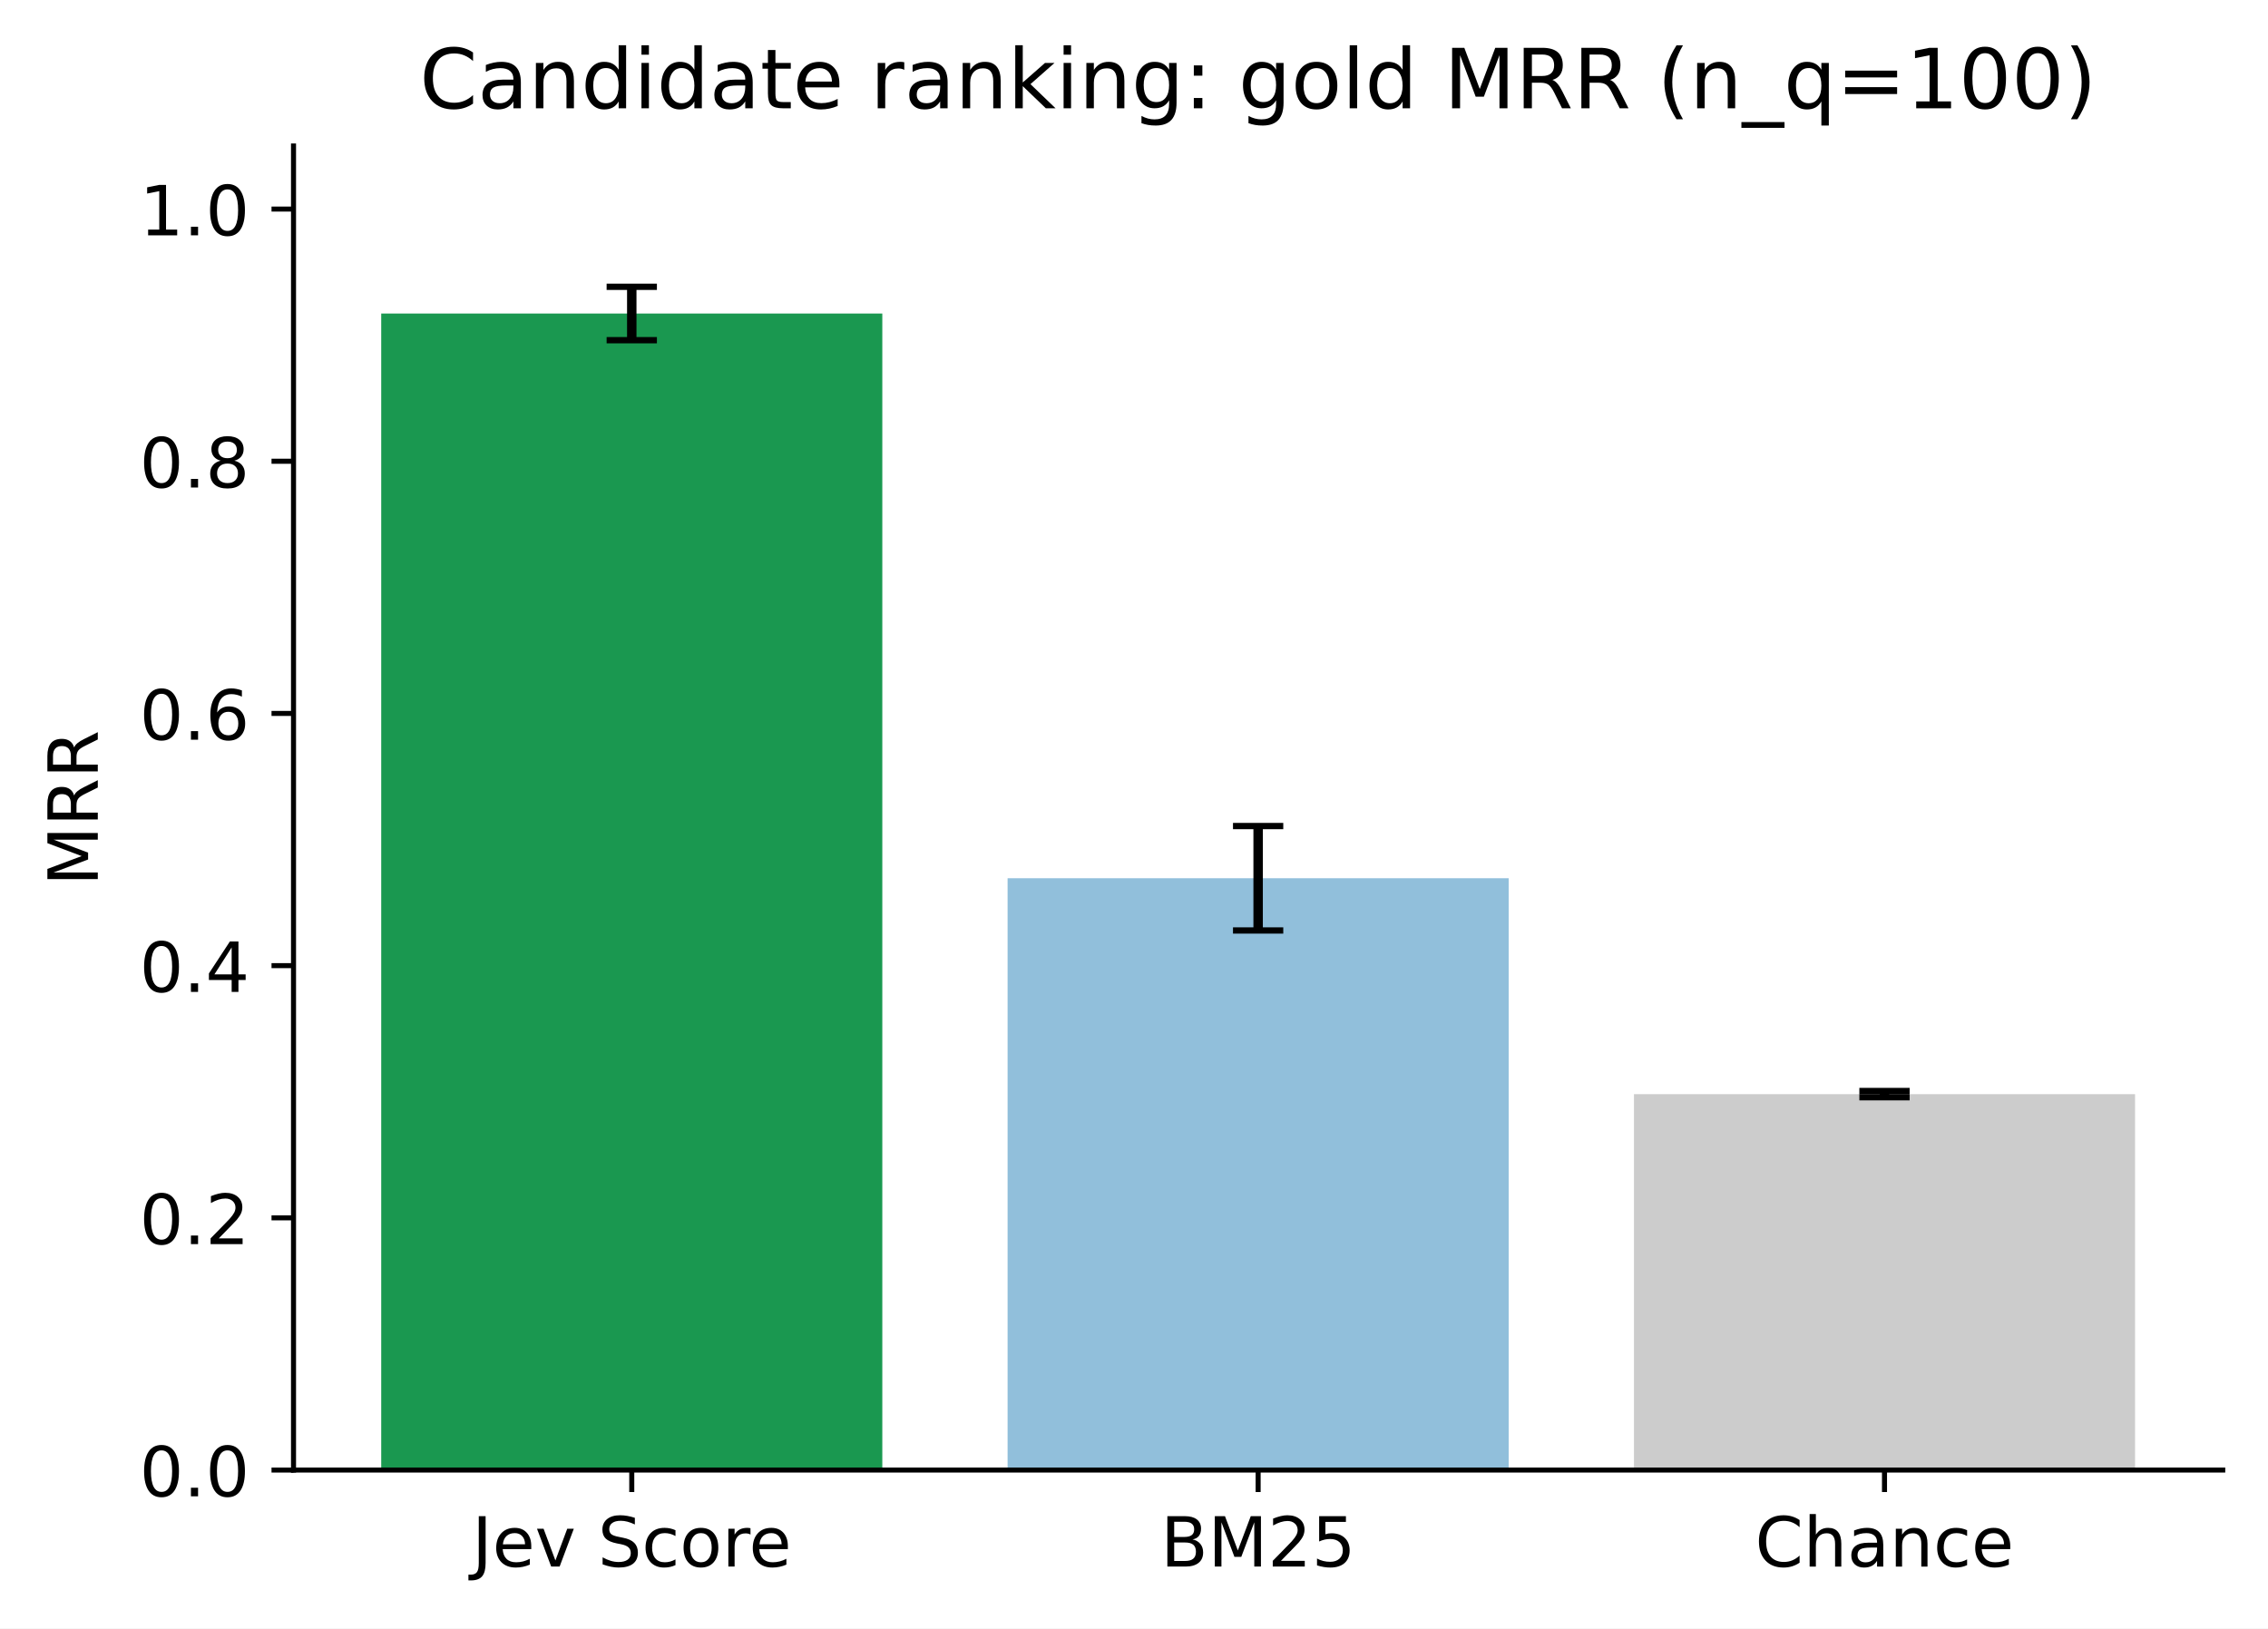
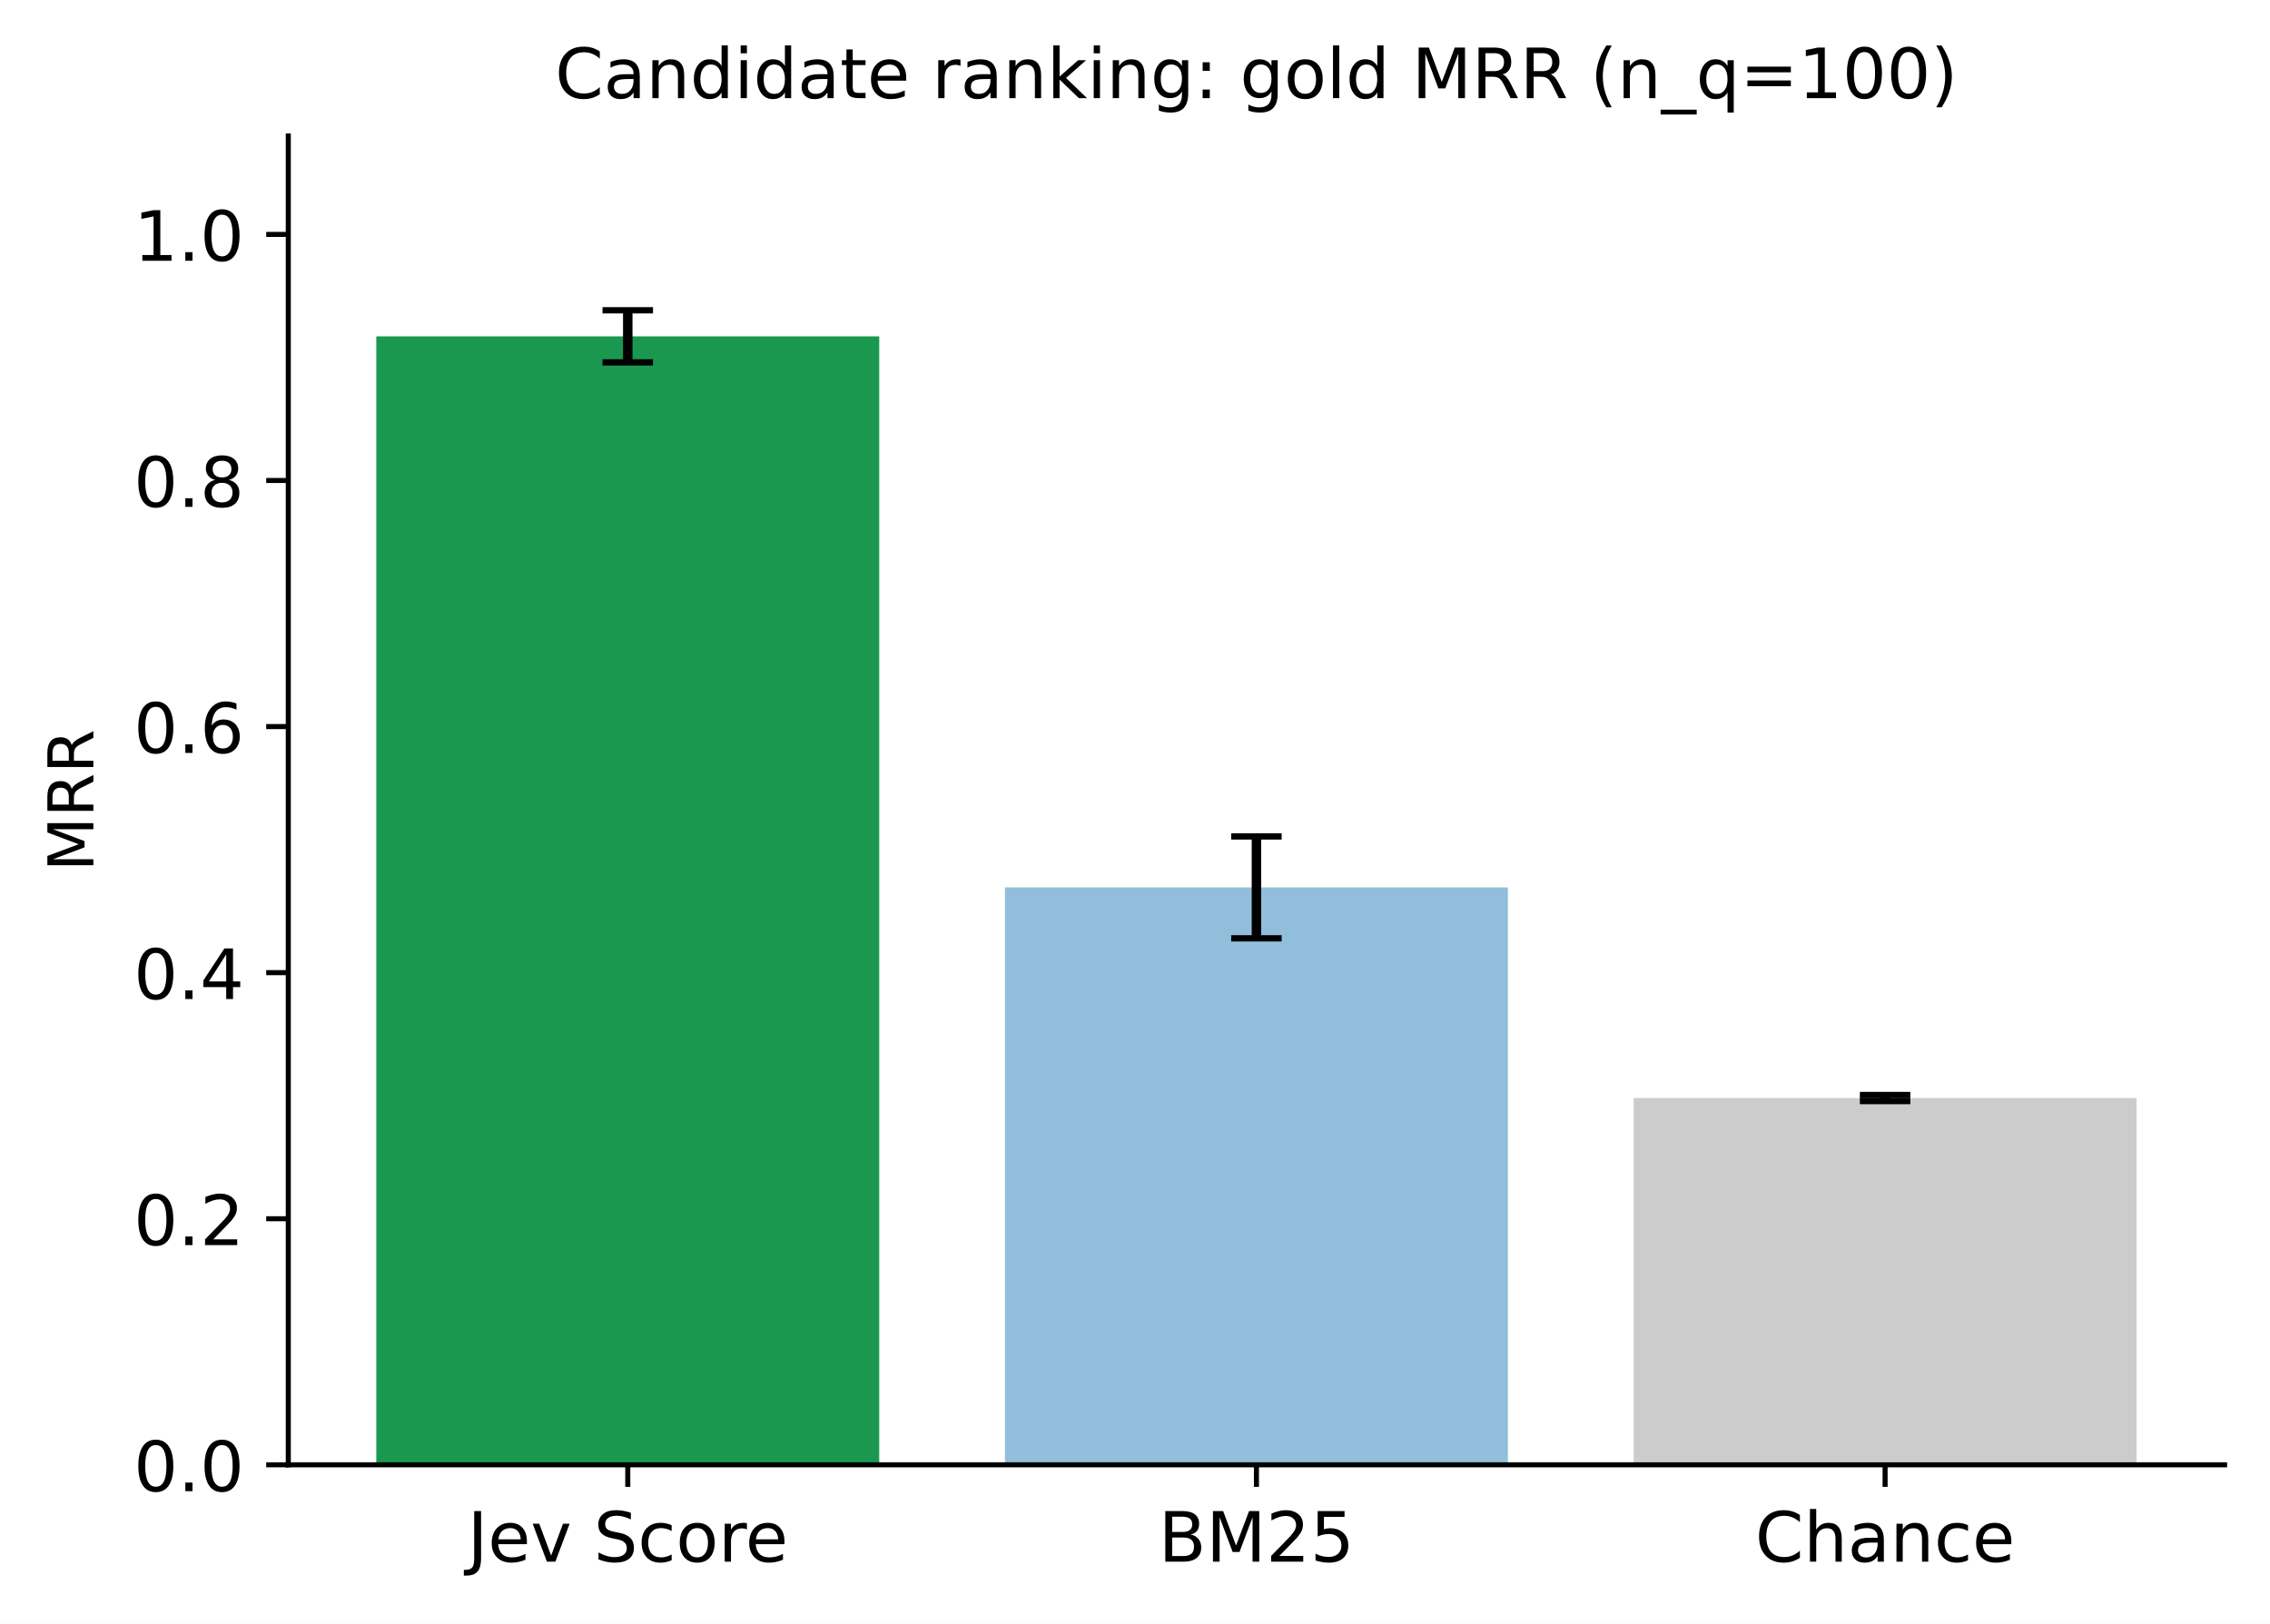
- <svg xmlns="http://www.w3.org/2000/svg" xmlns:xlink="http://www.w3.org/1999/xlink" width="360.793pt" height="259.103pt" viewBox="0 0 360.793 259.103" version="1.1">
+ <svg xmlns="http://www.w3.org/2000/svg" xmlns:xlink="http://www.w3.org/1999/xlink" width="359.793pt" height="257.431pt" viewBox="0 0 359.793 257.431" version="1.1">
  <defs>
    <style type="text/css">*{stroke-linejoin: round; stroke-linecap: butt}</style>
  </defs>
  <g id="figure_1">
    <g id="patch_1">
-       <path d="M 0 259.103  L 360.793 259.103  L 360.793 0  L 0 0  z " style="fill: #ffffff" />
+       <path d="M 0 257.431  L 359.793 257.431  L 359.793 0  L 0 0  z " style="fill: #ffffff" />
    </g>
    <g id="axes_1">
      <g id="patch_2">
-         <path d="M 46.693 233.902  L 353.593 233.902  L 353.593 23.23  L 46.693 23.23  z " style="fill: #ffffff" />
+         <path d="M 45.693 232.23  L 352.593 232.23  L 352.593 21.558  L 45.693 21.558  z " style="fill: #ffffff" />
      </g>
      <g id="patch_3">
-         <path d="M 60.643 233.902  L 140.358 233.902  L 140.358 49.882  L 60.643 49.882  z " clip-path="url(#pc2e6079393)" style="fill: #1a9850" />
+         <path d="M 59.643 232.23  L 139.358 232.23  L 139.358 53.322  L 59.643 53.322  z " clip-path="url(#p0b1df4a491)" style="fill: #1a9850" />
      </g>
      <g id="patch_4">
-         <path d="M 160.286 233.902  L 240.001 233.902  L 240.001 139.74  L 160.286 139.74  z " clip-path="url(#pc2e6079393)" style="fill: #91bfdb" />
+         <path d="M 159.286 232.23  L 239.001 232.23  L 239.001 140.684  L 159.286 140.684  z " clip-path="url(#p0b1df4a491)" style="fill: #91bfdb" />
      </g>
      <g id="patch_5">
-         <path d="M 259.929 233.902  L 339.643 233.902  L 339.643 174.091  L 259.929 174.091  z " clip-path="url(#pc2e6079393)" style="fill: #cccccc" />
+         <path d="M 258.929 232.23  L 338.643 232.23  L 338.643 174.081  L 258.929 174.081  z " clip-path="url(#p0b1df4a491)" style="fill: #cccccc" />
      </g>
      <g id="matplotlib.axis_1">
        <g id="xtick_1">
          <g id="line2d_1">
            <defs>
-               <path id="m6897e2d11a" d="M 0 0  L 0 3.5  " style="stroke: #000000; stroke-width: 0.8" />
+               <path id="m3ee1d6b267" d="M 0 0  L 0 3.5  " style="stroke: #000000; stroke-width: 0.8" />
            </defs>
            <g>
-               <use xlink:href="#m6897e2d11a" x="100.501" y="233.902" style="stroke: #000000; stroke-width: 0.8" />
+               <use xlink:href="#m3ee1d6b267" x="99.501" y="232.23" style="stroke: #000000; stroke-width: 0.8" />
            </g>
          </g>
          <g id="text_1">
-             <g transform="translate(75.08542 249.2594) scale(0.11 -0.11)">
+             <g transform="translate(74.08542 247.5877) scale(0.11 -0.11)">
              <defs>
                <path id="DejaVuSans-2d" d="M 628 4666  L 1259 4666  L 1259 325  Q 1259 -519 939 -900  Q 619 -1281 -91 -1281  L -331 -1281  L -331 -750  L -134 -750  Q 284 -750 456 -515  Q 628 -281 628 325  L 628 4666  z " transform="scale(0.015625)" />
                <path id="DejaVuSans-48" d="M 3597 1894  L 3597 1613  L 953 1613  Q 991 1019 1311 708  Q 1631 397 2203 397  Q 2534 397 2845 478  Q 3156 559 3463 722  L 3463 178  Q 3153 47 2828 -22  Q 2503 -91 2169 -91  Q 1331 -91 842 396  Q 353 884 353 1716  Q 353 2575 817 3079  Q 1281 3584 2069 3584  Q 2775 3584 3186 3129  Q 3597 2675 3597 1894  z M 3022 2063  Q 3016 2534 2758 2815  Q 2500 3097 2075 3097  Q 1594 3097 1305 2825  Q 1016 2553 972 2059  L 3022 2063  z " transform="scale(0.015625)" />
                <path id="DejaVuSans-59" d="M 191 3500  L 800 3500  L 1894 563  L 2988 3500  L 3597 3500  L 2284 0  L 1503 0  L 191 3500  z " transform="scale(0.015625)" />
                <path id="DejaVuSans-3" transform="scale(0.015625)" />
                <path id="DejaVuSans-36" d="M 3425 4513  L 3425 3897  Q 3066 4069 2747 4153  Q 2428 4238 2131 4238  Q 1616 4238 1336 4038  Q 1056 3838 1056 3469  Q 1056 3159 1242 3001  Q 1428 2844 1947 2747  L 2328 2669  Q 3034 2534 3370 2195  Q 3706 1856 3706 1288  Q 3706 609 3251 259  Q 2797 -91 1919 -91  Q 1588 -91 1214 -16  Q 841 59 441 206  L 441 856  Q 825 641 1194 531  Q 1563 422 1919 422  Q 2459 422 2753 634  Q 3047 847 3047 1241  Q 3047 1584 2836 1778  Q 2625 1972 2144 2069  L 1759 2144  Q 1053 2284 737 2584  Q 422 2884 422 3419  Q 422 4038 858 4394  Q 1294 4750 2059 4750  Q 2388 4750 2728 4690  Q 3069 4631 3425 4513  z " transform="scale(0.015625)" />
                <path id="DejaVuSans-46" d="M 3122 3366  L 3122 2828  Q 2878 2963 2633 3030  Q 2388 3097 2138 3097  Q 1578 3097 1268 2742  Q 959 2388 959 1747  Q 959 1106 1268 751  Q 1578 397 2138 397  Q 2388 397 2633 464  Q 2878 531 3122 666  L 3122 134  Q 2881 22 2623 -34  Q 2366 -91 2075 -91  Q 1284 -91 818 406  Q 353 903 353 1747  Q 353 2603 823 3093  Q 1294 3584 2113 3584  Q 2378 3584 2631 3529  Q 2884 3475 3122 3366  z " transform="scale(0.015625)" />
                <path id="DejaVuSans-52" d="M 1959 3097  Q 1497 3097 1228 2736  Q 959 2375 959 1747  Q 959 1119 1226 758  Q 1494 397 1959 397  Q 2419 397 2687 759  Q 2956 1122 2956 1747  Q 2956 2369 2687 2733  Q 2419 3097 1959 3097  z M 1959 3584  Q 2709 3584 3137 3096  Q 3566 2609 3566 1747  Q 3566 888 3137 398  Q 2709 -91 1959 -91  Q 1206 -91 779 398  Q 353 888 353 1747  Q 353 2609 779 3096  Q 1206 3584 1959 3584  z " transform="scale(0.015625)" />
                <path id="DejaVuSans-55" d="M 2631 2963  Q 2534 3019 2420 3045  Q 2306 3072 2169 3072  Q 1681 3072 1420 2755  Q 1159 2438 1159 1844  L 1159 0  L 581 0  L 581 3500  L 1159 3500  L 1159 2956  Q 1341 3275 1631 3429  Q 1922 3584 2338 3584  Q 2397 3584 2469 3576  Q 2541 3569 2628 3553  L 2631 2963  z " transform="scale(0.015625)" />
              </defs>
              <use xlink:href="#DejaVuSans-2d" />
              <use xlink:href="#DejaVuSans-48" transform="translate(29.5 0)" />
              <use xlink:href="#DejaVuSans-59" transform="translate(91.03125 0)" />
              <use xlink:href="#DejaVuSans-3" transform="translate(150.2188 0)" />
              <use xlink:href="#DejaVuSans-36" transform="translate(182 0)" />
              <use xlink:href="#DejaVuSans-46" transform="translate(245.4844 0)" />
              <use xlink:href="#DejaVuSans-52" transform="translate(300.4688 0)" />
              <use xlink:href="#DejaVuSans-55" transform="translate(361.6562 0)" />
              <use xlink:href="#DejaVuSans-48" transform="translate(400.5625 0)" />
            </g>
          </g>
        </g>
        <g id="xtick_2">
          <g id="line2d_2">
            <g>
-               <use xlink:href="#m6897e2d11a" x="200.143" y="233.902" style="stroke: #000000; stroke-width: 0.8" />
+               <use xlink:href="#m3ee1d6b267" x="199.143" y="232.23" style="stroke: #000000; stroke-width: 0.8" />
            </g>
          </g>
          <g id="text_2">
-             <g transform="translate(184.6257 249.2594) scale(0.11 -0.11)">
+             <g transform="translate(183.6257 247.5877) scale(0.11 -0.11)">
              <defs>
                <path id="DejaVuSans-25" d="M 1259 2228  L 1259 519  L 2272 519  Q 2781 519 3026 730  Q 3272 941 3272 1375  Q 3272 1813 3026 2020  Q 2781 2228 2272 2228  L 1259 2228  z M 1259 4147  L 1259 2741  L 2194 2741  Q 2656 2741 2882 2914  Q 3109 3088 3109 3444  Q 3109 3797 2882 3972  Q 2656 4147 2194 4147  L 1259 4147  z M 628 4666  L 2241 4666  Q 2963 4666 3353 4366  Q 3744 4066 3744 3513  Q 3744 3084 3544 2831  Q 3344 2578 2956 2516  Q 3422 2416 3680 2098  Q 3938 1781 3938 1306  Q 3938 681 3513 340  Q 3088 0 2303 0  L 628 0  L 628 4666  z " transform="scale(0.015625)" />
                <path id="DejaVuSans-30" d="M 628 4666  L 1569 4666  L 2759 1491  L 3956 4666  L 4897 4666  L 4897 0  L 4281 0  L 4281 4097  L 3078 897  L 2444 897  L 1241 4097  L 1241 0  L 628 0  L 628 4666  z " transform="scale(0.015625)" />
                <path id="DejaVuSans-15" d="M 1228 531  L 3431 531  L 3431 0  L 469 0  L 469 531  Q 828 903 1448 1529  Q 2069 2156 2228 2338  Q 2531 2678 2651 2914  Q 2772 3150 2772 3378  Q 2772 3750 2511 3984  Q 2250 4219 1831 4219  Q 1534 4219 1204 4116  Q 875 4013 500 3803  L 500 4441  Q 881 4594 1212 4672  Q 1544 4750 1819 4750  Q 2544 4750 2975 4387  Q 3406 4025 3406 3419  Q 3406 3131 3298 2873  Q 3191 2616 2906 2266  Q 2828 2175 2409 1742  Q 1991 1309 1228 531  z " transform="scale(0.015625)" />
                <path id="DejaVuSans-18" d="M 691 4666  L 3169 4666  L 3169 4134  L 1269 4134  L 1269 2991  Q 1406 3038 1543 3061  Q 1681 3084 1819 3084  Q 2600 3084 3056 2656  Q 3513 2228 3513 1497  Q 3513 744 3044 326  Q 2575 -91 1722 -91  Q 1428 -91 1123 -41  Q 819 9 494 109  L 494 744  Q 775 591 1075 516  Q 1375 441 1709 441  Q 2250 441 2565 725  Q 2881 1009 2881 1497  Q 2881 1984 2565 2268  Q 2250 2553 1709 2553  Q 1456 2553 1204 2497  Q 953 2441 691 2322  L 691 4666  z " transform="scale(0.015625)" />
              </defs>
              <use xlink:href="#DejaVuSans-25" />
              <use xlink:href="#DejaVuSans-30" transform="translate(68.60938 0)" />
              <use xlink:href="#DejaVuSans-15" transform="translate(154.8906 0)" />
              <use xlink:href="#DejaVuSans-18" transform="translate(218.5156 0)" />
            </g>
          </g>
        </g>
        <g id="xtick_3">
          <g id="line2d_3">
            <g>
-               <use xlink:href="#m6897e2d11a" x="299.786" y="233.902" style="stroke: #000000; stroke-width: 0.8" />
+               <use xlink:href="#m3ee1d6b267" x="298.786" y="232.23" style="stroke: #000000; stroke-width: 0.8" />
            </g>
          </g>
          <g id="text_3">
-             <g transform="translate(279.1957 249.2602) scale(0.11 -0.11)">
+             <g transform="translate(278.1957 247.5886) scale(0.11 -0.11)">
              <defs>
                <path id="DejaVuSans-26" d="M 4122 4306  L 4122 3641  Q 3803 3938 3442 4084  Q 3081 4231 2675 4231  Q 1875 4231 1450 3742  Q 1025 3253 1025 2328  Q 1025 1406 1450 917  Q 1875 428 2675 428  Q 3081 428 3442 575  Q 3803 722 4122 1019  L 4122 359  Q 3791 134 3420 21  Q 3050 -91 2638 -91  Q 1578 -91 968 557  Q 359 1206 359 2328  Q 359 3453 968 4101  Q 1578 4750 2638 4750  Q 3056 4750 3426 4639  Q 3797 4528 4122 4306  z " transform="scale(0.015625)" />
                <path id="DejaVuSans-4b" d="M 3513 2113  L 3513 0  L 2938 0  L 2938 2094  Q 2938 2591 2744 2837  Q 2550 3084 2163 3084  Q 1697 3084 1428 2787  Q 1159 2491 1159 1978  L 1159 0  L 581 0  L 581 4863  L 1159 4863  L 1159 2956  Q 1366 3272 1645 3428  Q 1925 3584 2291 3584  Q 2894 3584 3203 3211  Q 3513 2838 3513 2113  z " transform="scale(0.015625)" />
                <path id="DejaVuSans-44" d="M 2194 1759  Q 1497 1759 1228 1600  Q 959 1441 959 1056  Q 959 750 1161 570  Q 1363 391 1709 391  Q 2188 391 2477 730  Q 2766 1069 2766 1631  L 2766 1759  L 2194 1759  z M 3341 1997  L 3341 0  L 2766 0  L 2766 531  Q 2569 213 2275 61  Q 1981 -91 1556 -91  Q 1019 -91 701 211  Q 384 513 384 1019  Q 384 1609 779 1909  Q 1175 2209 1959 2209  L 2766 2209  L 2766 2266  Q 2766 2663 2505 2880  Q 2244 3097 1772 3097  Q 1472 3097 1187 3025  Q 903 2953 641 2809  L 641 3341  Q 956 3463 1253 3523  Q 1550 3584 1831 3584  Q 2591 3584 2966 3190  Q 3341 2797 3341 1997  z " transform="scale(0.015625)" />
                <path id="DejaVuSans-51" d="M 3513 2113  L 3513 0  L 2938 0  L 2938 2094  Q 2938 2591 2744 2837  Q 2550 3084 2163 3084  Q 1697 3084 1428 2787  Q 1159 2491 1159 1978  L 1159 0  L 581 0  L 581 3500  L 1159 3500  L 1159 2956  Q 1366 3272 1645 3428  Q 1925 3584 2291 3584  Q 2894 3584 3203 3211  Q 3513 2838 3513 2113  z " transform="scale(0.015625)" />
              </defs>
              <use xlink:href="#DejaVuSans-26" />
              <use xlink:href="#DejaVuSans-4b" transform="translate(69.82812 0)" />
              <use xlink:href="#DejaVuSans-44" transform="translate(133.2031 0)" />
              <use xlink:href="#DejaVuSans-51" transform="translate(194.4844 0)" />
              <use xlink:href="#DejaVuSans-46" transform="translate(257.8594 0)" />
              <use xlink:href="#DejaVuSans-48" transform="translate(312.8438 0)" />
            </g>
          </g>
        </g>
      </g>
      <g id="matplotlib.axis_2">
        <g id="ytick_1">
          <g id="line2d_4">
            <defs>
-               <path id="m09d95d47c4" d="M 0 0  L -3.5 0  " style="stroke: #000000; stroke-width: 0.8" />
+               <path id="m87bc59cc45" d="M 0 0  L -3.5 0  " style="stroke: #000000; stroke-width: 0.8" />
            </defs>
            <g>
-               <use xlink:href="#m09d95d47c4" x="46.693" y="233.902" style="stroke: #000000; stroke-width: 0.8" />
+               <use xlink:href="#m87bc59cc45" x="45.693" y="232.23" style="stroke: #000000; stroke-width: 0.8" />
            </g>
          </g>
          <g id="text_4">
-             <g transform="translate(22.2 238.0806) scale(0.11 -0.11)">
+             <g transform="translate(21.2 236.409) scale(0.11 -0.11)">
              <defs>
                <path id="DejaVuSans-13" d="M 2034 4250  Q 1547 4250 1301 3770  Q 1056 3291 1056 2328  Q 1056 1369 1301 889  Q 1547 409 2034 409  Q 2525 409 2770 889  Q 3016 1369 3016 2328  Q 3016 3291 2770 3770  Q 2525 4250 2034 4250  z M 2034 4750  Q 2819 4750 3233 4129  Q 3647 3509 3647 2328  Q 3647 1150 3233 529  Q 2819 -91 2034 -91  Q 1250 -91 836 529  Q 422 1150 422 2328  Q 422 3509 836 4129  Q 1250 4750 2034 4750  z " transform="scale(0.015625)" />
                <path id="DejaVuSans-11" d="M 684 794  L 1344 794  L 1344 0  L 684 0  L 684 794  z " transform="scale(0.015625)" />
              </defs>
              <use xlink:href="#DejaVuSans-13" />
              <use xlink:href="#DejaVuSans-11" transform="translate(63.625 0)" />
              <use xlink:href="#DejaVuSans-13" transform="translate(95.40625 0)" />
            </g>
          </g>
        </g>
        <g id="ytick_2">
          <g id="line2d_5">
            <g>
-               <use xlink:href="#m09d95d47c4" x="46.693" y="193.774" style="stroke: #000000; stroke-width: 0.8" />
+               <use xlink:href="#m87bc59cc45" x="45.693" y="193.217" style="stroke: #000000; stroke-width: 0.8" />
            </g>
          </g>
          <g id="text_5">
-             <g transform="translate(22.2 197.9526) scale(0.11 -0.11)">
+             <g transform="translate(21.2 197.3957) scale(0.11 -0.11)">
              <use xlink:href="#DejaVuSans-13" />
              <use xlink:href="#DejaVuSans-11" transform="translate(63.625 0)" />
              <use xlink:href="#DejaVuSans-15" transform="translate(95.40625 0)" />
            </g>
          </g>
        </g>
        <g id="ytick_3">
          <g id="line2d_6">
            <g>
-               <use xlink:href="#m09d95d47c4" x="46.693" y="153.646" style="stroke: #000000; stroke-width: 0.8" />
+               <use xlink:href="#m87bc59cc45" x="45.693" y="154.204" style="stroke: #000000; stroke-width: 0.8" />
            </g>
          </g>
          <g id="text_6">
-             <g transform="translate(22.2 157.8246) scale(0.11 -0.11)">
+             <g transform="translate(21.2 158.3823) scale(0.11 -0.11)">
              <defs>
                <path id="DejaVuSans-17" d="M 2419 4116  L 825 1625  L 2419 1625  L 2419 4116  z M 2253 4666  L 3047 4666  L 3047 1625  L 3713 1625  L 3713 1100  L 3047 1100  L 3047 0  L 2419 0  L 2419 1100  L 313 1100  L 313 1709  L 2253 4666  z " transform="scale(0.015625)" />
              </defs>
              <use xlink:href="#DejaVuSans-13" />
              <use xlink:href="#DejaVuSans-11" transform="translate(63.625 0)" />
              <use xlink:href="#DejaVuSans-17" transform="translate(95.40625 0)" />
            </g>
          </g>
        </g>
        <g id="ytick_4">
          <g id="line2d_7">
            <g>
-               <use xlink:href="#m09d95d47c4" x="46.693" y="113.518" style="stroke: #000000; stroke-width: 0.8" />
+               <use xlink:href="#m87bc59cc45" x="45.693" y="115.19" style="stroke: #000000; stroke-width: 0.8" />
            </g>
          </g>
          <g id="text_7">
-             <g transform="translate(22.2 117.6966) scale(0.11 -0.11)">
+             <g transform="translate(21.2 119.369) scale(0.11 -0.11)">
              <defs>
                <path id="DejaVuSans-19" d="M 2113 2584  Q 1688 2584 1439 2293  Q 1191 2003 1191 1497  Q 1191 994 1439 701  Q 1688 409 2113 409  Q 2538 409 2786 701  Q 3034 994 3034 1497  Q 3034 2003 2786 2293  Q 2538 2584 2113 2584  z M 3366 4563  L 3366 3988  Q 3128 4100 2886 4159  Q 2644 4219 2406 4219  Q 1781 4219 1451 3797  Q 1122 3375 1075 2522  Q 1259 2794 1537 2939  Q 1816 3084 2150 3084  Q 2853 3084 3261 2657  Q 3669 2231 3669 1497  Q 3669 778 3244 343  Q 2819 -91 2113 -91  Q 1303 -91 875 529  Q 447 1150 447 2328  Q 447 3434 972 4092  Q 1497 4750 2381 4750  Q 2619 4750 2861 4703  Q 3103 4656 3366 4563  z " transform="scale(0.015625)" />
              </defs>
              <use xlink:href="#DejaVuSans-13" />
              <use xlink:href="#DejaVuSans-11" transform="translate(63.625 0)" />
              <use xlink:href="#DejaVuSans-19" transform="translate(95.40625 0)" />
            </g>
          </g>
        </g>
        <g id="ytick_5">
          <g id="line2d_8">
            <g>
-               <use xlink:href="#m09d95d47c4" x="46.693" y="73.39" style="stroke: #000000; stroke-width: 0.8" />
+               <use xlink:href="#m87bc59cc45" x="45.693" y="76.177" style="stroke: #000000; stroke-width: 0.8" />
            </g>
          </g>
          <g id="text_8">
-             <g transform="translate(22.2 77.56865) scale(0.11 -0.11)">
+             <g transform="translate(21.2 80.35566) scale(0.11 -0.11)">
              <defs>
                <path id="DejaVuSans-1b" d="M 2034 2216  Q 1584 2216 1326 1975  Q 1069 1734 1069 1313  Q 1069 891 1326 650  Q 1584 409 2034 409  Q 2484 409 2743 651  Q 3003 894 3003 1313  Q 3003 1734 2745 1975  Q 2488 2216 2034 2216  z M 1403 2484  Q 997 2584 770 2862  Q 544 3141 544 3541  Q 544 4100 942 4425  Q 1341 4750 2034 4750  Q 2731 4750 3128 4425  Q 3525 4100 3525 3541  Q 3525 3141 3298 2862  Q 3072 2584 2669 2484  Q 3125 2378 3379 2068  Q 3634 1759 3634 1313  Q 3634 634 3220 271  Q 2806 -91 2034 -91  Q 1263 -91 848 271  Q 434 634 434 1313  Q 434 1759 690 2068  Q 947 2378 1403 2484  z M 1172 3481  Q 1172 3119 1398 2916  Q 1625 2713 2034 2713  Q 2441 2713 2670 2916  Q 2900 3119 2900 3481  Q 2900 3844 2670 4047  Q 2441 4250 2034 4250  Q 1625 4250 1398 4047  Q 1172 3844 1172 3481  z " transform="scale(0.015625)" />
              </defs>
              <use xlink:href="#DejaVuSans-13" />
              <use xlink:href="#DejaVuSans-11" transform="translate(63.625 0)" />
              <use xlink:href="#DejaVuSans-1b" transform="translate(95.40625 0)" />
            </g>
          </g>
        </g>
        <g id="ytick_6">
          <g id="line2d_9">
            <g>
-               <use xlink:href="#m09d95d47c4" x="46.693" y="33.262" style="stroke: #000000; stroke-width: 0.8" />
+               <use xlink:href="#m87bc59cc45" x="45.693" y="37.164" style="stroke: #000000; stroke-width: 0.8" />
            </g>
          </g>
          <g id="text_9">
-             <g transform="translate(22.2 37.44065) scale(0.11 -0.11)">
+             <g transform="translate(21.2 41.34233) scale(0.11 -0.11)">
              <defs>
                <path id="DejaVuSans-14" d="M 794 531  L 1825 531  L 1825 4091  L 703 3866  L 703 4441  L 1819 4666  L 2450 4666  L 2450 531  L 3481 531  L 3481 0  L 794 0  L 794 531  z " transform="scale(0.015625)" />
              </defs>
              <use xlink:href="#DejaVuSans-14" />
              <use xlink:href="#DejaVuSans-11" transform="translate(63.625 0)" />
              <use xlink:href="#DejaVuSans-13" transform="translate(95.40625 0)" />
            </g>
          </g>
        </g>
        <g id="text_10">
-           <g transform="translate(15.55742 140.9547) rotate(-90) scale(0.11 -0.11)">
+           <g transform="translate(14.79766 138.1568) rotate(-90) scale(0.1 -0.1)">
            <defs>
              <path id="DejaVuSans-35" d="M 2841 2188  Q 3044 2119 3236 1894  Q 3428 1669 3622 1275  L 4263 0  L 3584 0  L 2988 1197  Q 2756 1666 2539 1819  Q 2322 1972 1947 1972  L 1259 1972  L 1259 0  L 628 0  L 628 4666  L 2053 4666  Q 2853 4666 3247 4331  Q 3641 3997 3641 3322  Q 3641 2881 3436 2590  Q 3231 2300 2841 2188  z M 1259 4147  L 1259 2491  L 2053 2491  Q 2509 2491 2742 2702  Q 2975 2913 2975 3322  Q 2975 3731 2742 3939  Q 2509 4147 2053 4147  L 1259 4147  z " transform="scale(0.015625)" />
            </defs>
            <use xlink:href="#DejaVuSans-30" />
            <use xlink:href="#DejaVuSans-35" transform="translate(86.28125 0)" />
            <use xlink:href="#DejaVuSans-35" transform="translate(155.7656 0)" />
          </g>
        </g>
      </g>
      <g id="LineCollection_1">
-         <path d="M 100.501 54.13  L 100.501 45.634  " clip-path="url(#pc2e6079393)" style="fill: none; stroke: #000000; stroke-width: 1.5" />
-         <path d="M 200.143 148.048  L 200.143 131.432  " clip-path="url(#pc2e6079393)" style="fill: none; stroke: #000000; stroke-width: 1.5" />
-         <path d="M 299.786 174.585  L 299.786 173.598  " clip-path="url(#pc2e6079393)" style="fill: none; stroke: #000000; stroke-width: 1.5" />
+         <path d="M 99.501 57.452  L 99.501 49.192  " clip-path="url(#p0b1df4a491)" style="fill: none; stroke: #000000; stroke-width: 1.5" />
+         <path d="M 199.143 148.761  L 199.143 132.607  " clip-path="url(#p0b1df4a491)" style="fill: none; stroke: #000000; stroke-width: 1.5" />
+         <path d="M 298.786 174.561  L 298.786 173.601  " clip-path="url(#p0b1df4a491)" style="fill: none; stroke: #000000; stroke-width: 1.5" />
      </g>
      <g id="line2d_10">
        <defs>
-           <path id="mff77fc9506" d="M 4 0  L -4 -0  " style="stroke: #000000" />
+           <path id="m466ebc8ad5" d="M 4 0  L -4 -0  " style="stroke: #000000" />
        </defs>
-         <g clip-path="url(#pc2e6079393)">
-           <use xlink:href="#mff77fc9506" x="100.501" y="54.13" style="fill: #1f77b4; stroke: #000000" />
-           <use xlink:href="#mff77fc9506" x="200.143" y="148.048" style="fill: #1f77b4; stroke: #000000" />
-           <use xlink:href="#mff77fc9506" x="299.786" y="174.585" style="fill: #1f77b4; stroke: #000000" />
+         <g clip-path="url(#p0b1df4a491)">
+           <use xlink:href="#m466ebc8ad5" x="99.501" y="57.452" style="fill: #1f77b4; stroke: #000000" />
+           <use xlink:href="#m466ebc8ad5" x="199.143" y="148.761" style="fill: #1f77b4; stroke: #000000" />
+           <use xlink:href="#m466ebc8ad5" x="298.786" y="174.561" style="fill: #1f77b4; stroke: #000000" />
        </g>
      </g>
      <g id="line2d_11">
-         <g clip-path="url(#pc2e6079393)">
-           <use xlink:href="#mff77fc9506" x="100.501" y="45.634" style="fill: #1f77b4; stroke: #000000" />
-           <use xlink:href="#mff77fc9506" x="200.143" y="131.432" style="fill: #1f77b4; stroke: #000000" />
-           <use xlink:href="#mff77fc9506" x="299.786" y="173.598" style="fill: #1f77b4; stroke: #000000" />
+         <g clip-path="url(#p0b1df4a491)">
+           <use xlink:href="#m466ebc8ad5" x="99.501" y="49.192" style="fill: #1f77b4; stroke: #000000" />
+           <use xlink:href="#m466ebc8ad5" x="199.143" y="132.607" style="fill: #1f77b4; stroke: #000000" />
+           <use xlink:href="#m466ebc8ad5" x="298.786" y="173.601" style="fill: #1f77b4; stroke: #000000" />
        </g>
      </g>
      <g id="patch_6">
-         <path d="M 46.693 233.902  L 46.693 23.23  " style="fill: none; stroke: #000000; stroke-width: 0.8; stroke-linejoin: miter; stroke-linecap: square" />
+         <path d="M 45.693 232.23  L 45.693 21.558  " style="fill: none; stroke: #000000; stroke-width: 0.8; stroke-linejoin: miter; stroke-linecap: square" />
      </g>
      <g id="patch_7">
-         <path d="M 46.693 233.902  L 353.593 233.902  " style="fill: none; stroke: #000000; stroke-width: 0.8; stroke-linejoin: miter; stroke-linecap: square" />
+         <path d="M 45.693 232.23  L 352.593 232.23  " style="fill: none; stroke: #000000; stroke-width: 0.8; stroke-linejoin: miter; stroke-linecap: square" />
      </g>
      <g id="text_11">
-         <g transform="translate(66.74919 17.22994) scale(0.132 -0.132)">
+         <g transform="translate(87.98156 15.55828) scale(0.11 -0.11)">
          <defs>
            <path id="DejaVuSans-47" d="M 2906 2969  L 2906 4863  L 3481 4863  L 3481 0  L 2906 0  L 2906 525  Q 2725 213 2448 61  Q 2172 -91 1784 -91  Q 1150 -91 751 415  Q 353 922 353 1747  Q 353 2572 751 3078  Q 1150 3584 1784 3584  Q 2172 3584 2448 3432  Q 2725 3281 2906 2969  z M 947 1747  Q 947 1113 1208 752  Q 1469 391 1925 391  Q 2381 391 2643 752  Q 2906 1113 2906 1747  Q 2906 2381 2643 2742  Q 2381 3103 1925 3103  Q 1469 3103 1208 2742  Q 947 2381 947 1747  z " transform="scale(0.015625)" />
            <path id="DejaVuSans-4c" d="M 603 3500  L 1178 3500  L 1178 0  L 603 0  L 603 3500  z M 603 4863  L 1178 4863  L 1178 4134  L 603 4134  L 603 4863  z " transform="scale(0.015625)" />
            <path id="DejaVuSans-57" d="M 1172 4494  L 1172 3500  L 2356 3500  L 2356 3053  L 1172 3053  L 1172 1153  Q 1172 725 1289 603  Q 1406 481 1766 481  L 2356 481  L 2356 0  L 1766 0  Q 1100 0 847 248  Q 594 497 594 1153  L 594 3053  L 172 3053  L 172 3500  L 594 3500  L 594 4494  L 1172 4494  z " transform="scale(0.015625)" />
            <path id="DejaVuSans-4e" d="M 581 4863  L 1159 4863  L 1159 1991  L 2875 3500  L 3609 3500  L 1753 1863  L 3688 0  L 2938 0  L 1159 1709  L 1159 0  L 581 0  L 581 4863  z " transform="scale(0.015625)" />
            <path id="DejaVuSans-4a" d="M 2906 1791  Q 2906 2416 2648 2759  Q 2391 3103 1925 3103  Q 1463 3103 1205 2759  Q 947 2416 947 1791  Q 947 1169 1205 825  Q 1463 481 1925 481  Q 2391 481 2648 825  Q 2906 1169 2906 1791  z M 3481 434  Q 3481 -459 3084 -895  Q 2688 -1331 1869 -1331  Q 1566 -1331 1297 -1286  Q 1028 -1241 775 -1147  L 775 -588  Q 1028 -725 1275 -790  Q 1522 -856 1778 -856  Q 2344 -856 2625 -561  Q 2906 -266 2906 331  L 2906 616  Q 2728 306 2450 153  Q 2172 0 1784 0  Q 1141 0 747 490  Q 353 981 353 1791  Q 353 2603 747 3093  Q 1141 3584 1784 3584  Q 2172 3584 2450 3431  Q 2728 3278 2906 2969  L 2906 3500  L 3481 3500  L 3481 434  z " transform="scale(0.015625)" />
            <path id="DejaVuSans-1d" d="M 750 794  L 1409 794  L 1409 0  L 750 0  L 750 794  z M 750 3309  L 1409 3309  L 1409 2516  L 750 2516  L 750 3309  z " transform="scale(0.015625)" />
            <path id="DejaVuSans-4f" d="M 603 4863  L 1178 4863  L 1178 0  L 603 0  L 603 4863  z " transform="scale(0.015625)" />
            <path id="DejaVuSans-b" d="M 1984 4856  Q 1566 4138 1362 3434  Q 1159 2731 1159 2009  Q 1159 1288 1364 580  Q 1569 -128 1984 -844  L 1484 -844  Q 1016 -109 783 600  Q 550 1309 550 2009  Q 550 2706 781 3412  Q 1013 4119 1484 4856  L 1984 4856  z " transform="scale(0.015625)" />
            <path id="DejaVuSans-42" d="M 3263 -1063  L 3263 -1509  L -63 -1509  L -63 -1063  L 3263 -1063  z " transform="scale(0.015625)" />
            <path id="DejaVuSans-54" d="M 947 1747  Q 947 1113 1208 752  Q 1469 391 1925 391  Q 2381 391 2643 752  Q 2906 1113 2906 1747  Q 2906 2381 2643 2742  Q 2381 3103 1925 3103  Q 1469 3103 1208 2742  Q 947 2381 947 1747  z M 2906 525  Q 2725 213 2448 61  Q 2172 -91 1784 -91  Q 1150 -91 751 415  Q 353 922 353 1747  Q 353 2572 751 3078  Q 1150 3584 1784 3584  Q 2172 3584 2448 3432  Q 2725 3281 2906 2969  L 2906 3500  L 3481 3500  L 3481 -1331  L 2906 -1331  L 2906 525  z " transform="scale(0.015625)" />
            <path id="DejaVuSans-20" d="M 678 2906  L 4684 2906  L 4684 2381  L 678 2381  L 678 2906  z M 678 1631  L 4684 1631  L 4684 1100  L 678 1100  L 678 1631  z " transform="scale(0.015625)" />
            <path id="DejaVuSans-c" d="M 513 4856  L 1013 4856  Q 1481 4119 1714 3412  Q 1947 2706 1947 2009  Q 1947 1309 1714 600  Q 1481 -109 1013 -844  L 513 -844  Q 928 -128 1133 580  Q 1338 1288 1338 2009  Q 1338 2731 1133 3434  Q 928 4138 513 4856  z " transform="scale(0.015625)" />
          </defs>
          <use xlink:href="#DejaVuSans-26" />
          <use xlink:href="#DejaVuSans-44" transform="translate(69.82812 0)" />
          <use xlink:href="#DejaVuSans-51" transform="translate(131.1094 0)" />
          <use xlink:href="#DejaVuSans-47" transform="translate(194.4844 0)" />
          <use xlink:href="#DejaVuSans-4c" transform="translate(257.9688 0)" />
          <use xlink:href="#DejaVuSans-47" transform="translate(285.75 0)" />
          <use xlink:href="#DejaVuSans-44" transform="translate(349.2344 0)" />
          <use xlink:href="#DejaVuSans-57" transform="translate(410.5156 0)" />
          <use xlink:href="#DejaVuSans-48" transform="translate(449.7188 0)" />
          <use xlink:href="#DejaVuSans-3" transform="translate(511.25 0)" />
          <use xlink:href="#DejaVuSans-55" transform="translate(543.0312 0)" />
          <use xlink:href="#DejaVuSans-44" transform="translate(584.1406 0)" />
          <use xlink:href="#DejaVuSans-51" transform="translate(645.4219 0)" />
          <use xlink:href="#DejaVuSans-4e" transform="translate(708.7969 0)" />
          <use xlink:href="#DejaVuSans-4c" transform="translate(766.7031 0)" />
          <use xlink:href="#DejaVuSans-51" transform="translate(794.4844 0)" />
          <use xlink:href="#DejaVuSans-4a" transform="translate(857.8594 0)" />
          <use xlink:href="#DejaVuSans-1d" transform="translate(921.3438 0)" />
          <use xlink:href="#DejaVuSans-3" transform="translate(955.0312 0)" />
          <use xlink:href="#DejaVuSans-4a" transform="translate(986.8125 0)" />
          <use xlink:href="#DejaVuSans-52" transform="translate(1050.297 0)" />
          <use xlink:href="#DejaVuSans-4f" transform="translate(1111.484 0)" />
          <use xlink:href="#DejaVuSans-47" transform="translate(1139.266 0)" />
          <use xlink:href="#DejaVuSans-3" transform="translate(1202.75 0)" />
          <use xlink:href="#DejaVuSans-30" transform="translate(1234.531 0)" />
          <use xlink:href="#DejaVuSans-35" transform="translate(1320.812 0)" />
          <use xlink:href="#DejaVuSans-35" transform="translate(1390.297 0)" />
          <use xlink:href="#DejaVuSans-3" transform="translate(1459.781 0)" />
          <use xlink:href="#DejaVuSans-b" transform="translate(1491.562 0)" />
          <use xlink:href="#DejaVuSans-51" transform="translate(1530.578 0)" />
          <use xlink:href="#DejaVuSans-42" transform="translate(1593.953 0)" />
          <use xlink:href="#DejaVuSans-54" transform="translate(1643.953 0)" />
          <use xlink:href="#DejaVuSans-20" transform="translate(1707.438 0)" />
          <use xlink:href="#DejaVuSans-14" transform="translate(1791.234 0)" />
          <use xlink:href="#DejaVuSans-13" transform="translate(1854.859 0)" />
          <use xlink:href="#DejaVuSans-13" transform="translate(1918.484 0)" />
          <use xlink:href="#DejaVuSans-c" transform="translate(1982.109 0)" />
        </g>
      </g>
    </g>
  </g>
  <defs>
-     <clipPath id="pc2e6079393">
-       <rect x="46.693" y="23.23" width="306.9" height="210.672" />
+     <clipPath id="p0b1df4a491">
+       <rect x="45.693" y="21.558" width="306.9" height="210.672" />
    </clipPath>
  </defs>
</svg>
